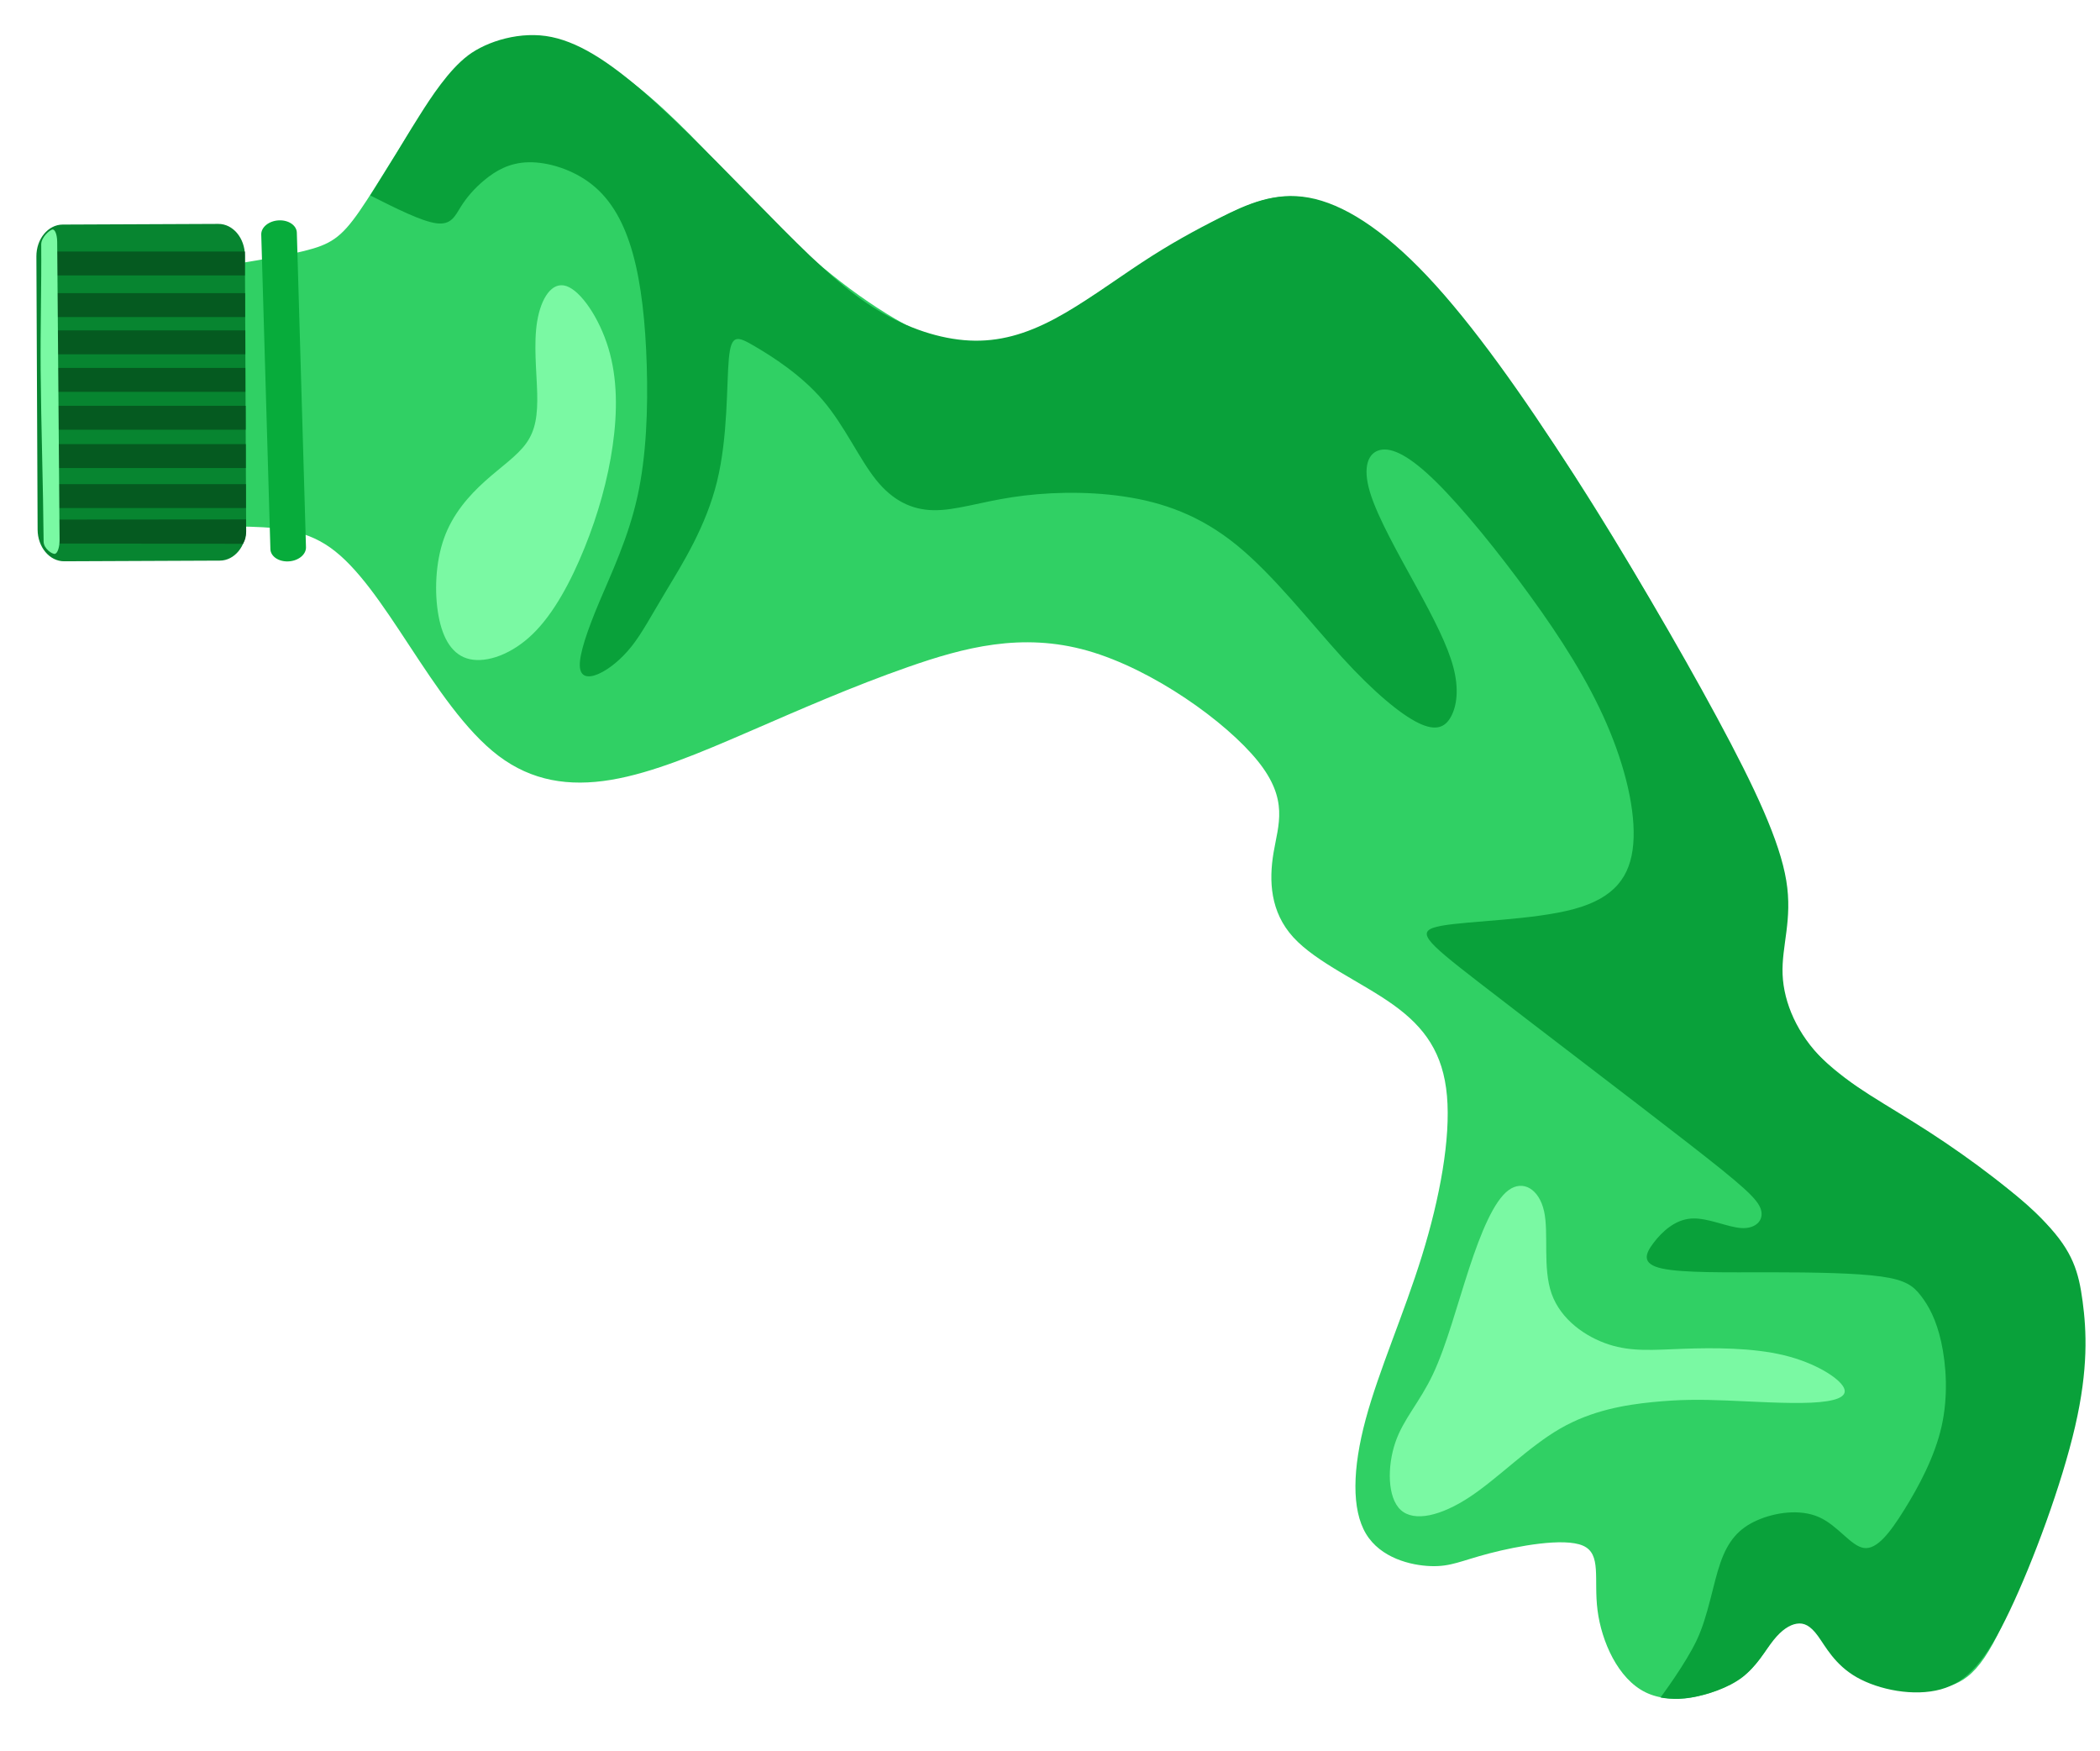
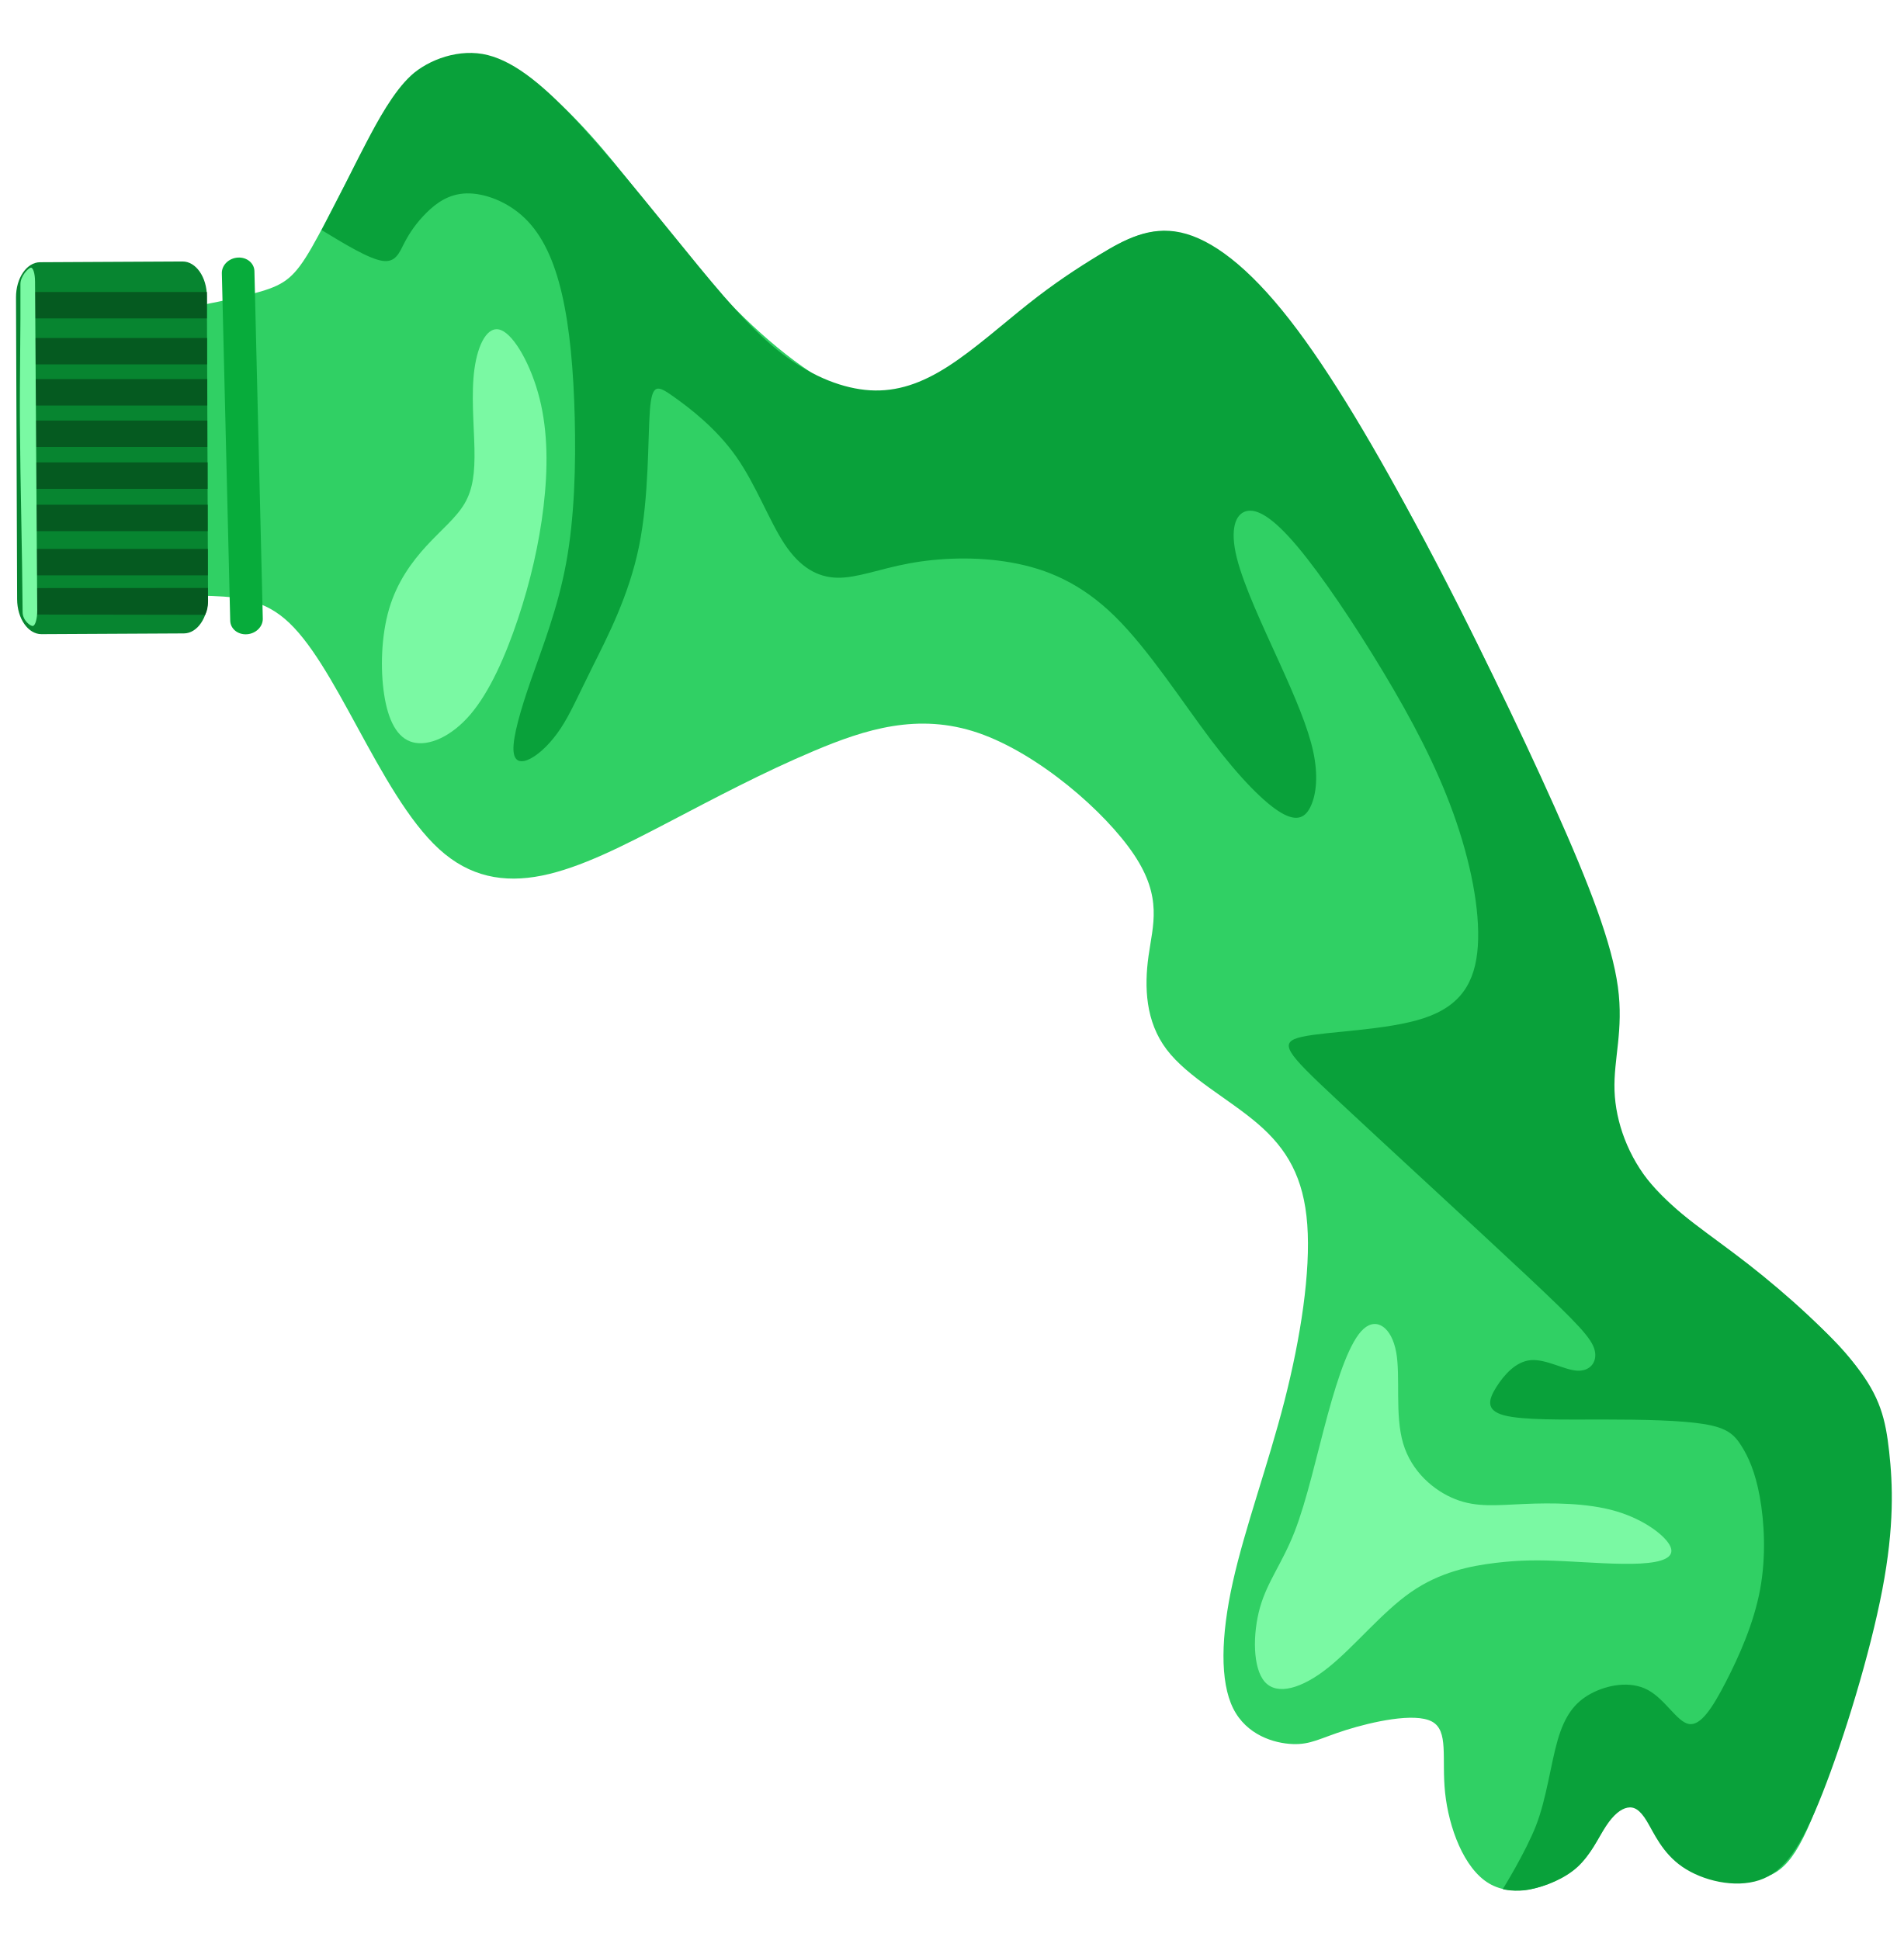
- <svg xmlns="http://www.w3.org/2000/svg" width="300" height="250" viewBox="0 0 79.375 66.146" version="1.1" id="svg9577">
+ <svg xmlns="http://www.w3.org/2000/svg" width="461" height="470" viewBox="0 0 121.973 124.354" version="1.1" id="svg9577">
  <defs id="defs9574">
    </defs>
  <g id="layer1">
-     <g id="g9572" transform="translate(-362.086,-104.6865)">
+     <g id="g9572" transform="matrix(1.552054,0,0,1.873682,-563.0862,-195.2408)">
      <path style="fill:#30d064;fill-opacity:1;stroke:#c72682;stroke-width:0.264;stroke-opacity:0" d="m 369.918,114.824 c 1.08,-0.163 2.669,-0.407 3.662,-0.653 0.993,-0.246 1.391,-0.493 2.091,-1.501 0.7,-1.008 1.702,-2.777 2.623,-4.056 0.922,-1.279 1.763,-2.067 2.755,-2.363 0.991,-0.296 2.132,-0.099 3.32,0.507 1.188,0.607 2.422,1.623 3.808,3.029 1.385,1.406 2.922,3.201 4.688,4.73 1.766,1.529 3.763,2.792 5.23,3.2 1.467,0.407 2.404,-0.041 3.601,-0.764 1.197,-0.723 2.654,-1.722 3.693,-2.394 1.039,-0.672 1.66,-1.019 2.531,-1.482 0.871,-0.464 1.991,-1.044 3.153,-0.963 1.161,0.082 2.363,0.825 3.998,2.374 1.635,1.548 3.703,3.902 6.107,7.528 2.404,3.627 5.144,8.526 6.657,11.608 1.513,3.082 1.798,4.345 1.798,5.363 -7e-5,1.019 -0.285,1.793 -0.244,2.73 0.041,0.937 0.408,2.037 2.058,3.402 1.65,1.365 4.584,2.995 6.545,4.508 1.961,1.513 2.949,2.908 2.748,5.822 -0.201,2.913 -1.592,7.344 -2.615,9.827 -1.024,2.483 -1.681,3.018 -2.702,3.201 -1.021,0.183 -2.407,0.015 -3.283,-0.557 -0.876,-0.573 -1.243,-1.551 -1.671,-1.877 -0.428,-0.326 -0.917,-1.8e-4 -1.294,0.497 -0.377,0.497 -0.643,1.166 -1.511,1.694 -0.868,0.527 -2.337,0.914 -3.381,0.402 -1.044,-0.512 -1.663,-1.921 -1.814,-3.101 -0.151,-1.18 0.165,-2.129 -0.552,-2.441 -0.718,-0.312 -2.47,0.014 -3.537,0.292 -1.067,0.278 -1.449,0.507 -2.21,0.481 -0.761,-0.025 -1.902,-0.306 -2.453,-1.222 -0.55,-0.917 -0.51,-2.47 -0.013,-4.319 0.497,-1.849 1.449,-3.993 2.129,-6.186 0.68,-2.193 1.087,-4.434 0.945,-6.043 -0.142,-1.609 -0.835,-2.587 -2.032,-3.443 -1.197,-0.856 -2.898,-1.589 -3.774,-2.547 -0.876,-0.958 -0.927,-2.139 -0.749,-3.199 0.178,-1.06 0.586,-1.997 -0.596,-3.464 -1.182,-1.467 -3.952,-3.463 -6.435,-4.169 -2.483,-0.705 -4.679,-0.119 -6.777,0.614 -2.099,0.733 -4.1,1.614 -5.987,2.431 -1.887,0.817 -3.659,1.571 -5.249,1.836 -1.589,0.265 -2.995,0.041 -4.248,-0.906 -1.253,-0.947 -2.353,-2.618 -3.372,-4.166 -1.019,-1.548 -1.956,-2.975 -2.995,-3.708 -1.039,-0.734 -2.18,-0.774 -3.484,-0.795 -1.304,-0.02 -2.771,-0.02 -3.545,-0.733 -0.774,-0.713 -0.856,-2.139 -0.897,-2.852 -0.041,-0.713 -0.041,-4.136 0.143,-4.421 0.183,-0.285 0.55,-0.856 1.019,-1.182 0.469,-0.326 1.039,-0.408 2.119,-0.571 z" id="path380" />
      <g id="path2038">
        <path style="color:#000000;fill:#09a13a;stroke-width:0.264;-inkscape-stroke:none" d="m 379.772,106.784 c 0.725,-0.547 2.01,-0.942 3.169,-0.698 1.159,0.244 2.373,1.07 3.906,2.46 1.533,1.389 3.384,3.341 4.828,4.793 1.444,1.451 2.481,2.402 3.605,3.079 1.124,0.677 2.334,1.08 3.446,1.136 1.112,0.055 2.127,-0.237 3.218,-0.817 1.091,-0.58 2.259,-1.447 3.308,-2.136 1.049,-0.689 1.978,-1.201 2.97,-1.698 0.992,-0.497 2.047,-0.98 3.33,-0.749 1.282,0.231 2.791,1.174 4.493,2.98 1.702,1.806 3.596,4.475 5.541,7.515 1.945,3.04 3.94,6.45 5.397,9.148 1.457,2.698 2.375,4.682 2.62,6.166 0.245,1.484 -0.184,2.467 -0.139,3.549 0.045,1.082 0.564,2.264 1.533,3.219 0.969,0.955 2.388,1.684 3.999,2.725 1.611,1.042 3.414,2.396 4.426,3.46 1.012,1.065 1.234,1.839 1.382,2.946 0.148,1.107 0.221,2.546 -0.283,4.725 -0.503,2.18 -1.583,5.1 -2.473,6.969 -0.89,1.869 -1.59,2.688 -2.604,2.968 -1.014,0.28 -2.341,0.02 -3.176,-0.455 -0.836,-0.475 -1.18,-1.167 -1.471,-1.565 -0.291,-0.398 -0.53,-0.503 -0.799,-0.461 -0.269,0.043 -0.568,0.234 -0.881,0.627 -0.313,0.393 -0.641,0.987 -1.172,1.396 -0.531,0.409 -1.331,0.664 -1.954,0.772 -0.623,0.108 -1.142,-0.007 -1.142,-0.007 0,0 0.943,-1.257 1.376,-2.179 0.432,-0.922 0.605,-2.103 0.893,-2.924 0.288,-0.821 0.692,-1.282 1.369,-1.585 0.677,-0.303 1.628,-0.447 2.348,-0.129 0.72,0.317 1.21,1.095 1.7,1.167 0.49,0.072 0.98,-0.562 1.527,-1.441 0.547,-0.879 1.152,-2.002 1.412,-3.155 0.259,-1.152 0.173,-2.334 -0.014,-3.184 -0.187,-0.85 -0.475,-1.369 -0.763,-1.743 -0.288,-0.375 -0.576,-0.605 -1.513,-0.735 -0.936,-0.13 -2.521,-0.159 -4.163,-0.159 -1.642,0 -3.342,0.029 -4.12,-0.144 -0.778,-0.173 -0.634,-0.547 -0.317,-0.965 0.317,-0.418 0.807,-0.879 1.426,-0.922 0.62,-0.043 1.369,0.331 1.902,0.36 0.533,0.029 0.85,-0.288 0.735,-0.691 -0.115,-0.403 -0.663,-0.893 -2.795,-2.55 -2.132,-1.657 -5.849,-4.48 -7.895,-6.065 -2.046,-1.585 -2.42,-1.93 -1.383,-2.118 1.037,-0.187 3.486,-0.216 5.013,-0.634 1.527,-0.418 2.132,-1.224 2.233,-2.463 0.101,-1.239 -0.302,-2.91 -1.008,-4.538 -0.706,-1.628 -1.714,-3.213 -2.896,-4.841 -1.181,-1.628 -2.535,-3.299 -3.544,-4.293 -1.008,-0.994 -1.671,-1.311 -2.118,-1.21 -0.447,0.101 -0.677,0.619 -0.389,1.585 0.288,0.965 1.095,2.377 1.758,3.587 0.663,1.21 1.181,2.219 1.397,3.04 0.216,0.821 0.13,1.455 -0.086,1.858 -0.216,0.403 -0.562,0.576 -1.239,0.245 -0.677,-0.331 -1.685,-1.167 -2.881,-2.478 -1.196,-1.311 -2.579,-3.097 -3.976,-4.236 -1.397,-1.138 -2.809,-1.628 -4.279,-1.844 -1.469,-0.216 -2.997,-0.159 -4.221,0.029 -1.225,0.187 -2.147,0.504 -2.968,0.49 -0.821,-0.014 -1.541,-0.36 -2.175,-1.152 -0.634,-0.792 -1.181,-2.031 -2.002,-2.996 -0.821,-0.965 -1.916,-1.657 -2.579,-2.046 -0.663,-0.389 -0.893,-0.475 -0.98,0.475 -0.087,0.951 -0.029,2.939 -0.447,4.639 -0.418,1.7 -1.311,3.112 -1.916,4.12 -0.605,1.008 -0.922,1.614 -1.311,2.103 -0.389,0.49 -0.85,0.864 -1.239,1.037 -0.389,0.173 -0.706,0.144 -0.72,-0.302 -0.015,-0.447 0.274,-1.311 0.735,-2.406 0.461,-1.095 1.095,-2.42 1.441,-3.976 0.346,-1.556 0.403,-3.342 0.355,-4.962 -0.049,-1.62 -0.204,-3.073 -0.527,-4.232 -0.323,-1.159 -0.812,-2.023 -1.533,-2.6 -0.72,-0.576 -1.671,-0.864 -2.406,-0.85 -0.735,0.014 -1.253,0.331 -1.657,0.663 -0.403,0.331 -0.692,0.677 -0.908,1.023 -0.216,0.346 -0.36,0.692 -0.918,0.62 -0.558,-0.072 -1.531,-0.562 -2.503,-1.052 0.361,-0.575 0.72,-1.148 0.988,-1.59 0.268,-0.442 0.424,-0.716 0.868,-1.42 0.444,-0.704 1.113,-1.731 1.838,-2.278 z" id="path2796" />
        <path style="color:#000000;fill:#c72682;fill-opacity:0;-inkscape-stroke:none" d="m 382.969,105.957 c -1.156,-0.243 -2.381,0.129 -3.152,0.664 l -0.018,-0.023 -0.105,0.08 c -0.757,0.571 -1.426,1.607 -1.871,2.312 -0.445,0.705 -0.602,0.983 -0.869,1.424 -0.267,0.441 -0.626,1.013 -0.986,1.588 l -0.078,0.123 0.131,0.064 c 0.972,0.49 1.931,0.985 2.545,1.064 0.307,0.04 0.536,-0.043 0.693,-0.186 0.157,-0.143 0.249,-0.327 0.354,-0.494 0.209,-0.335 0.488,-0.668 0.881,-0.99 0.392,-0.322 0.876,-0.619 1.574,-0.633 0.698,-0.014 1.629,0.266 2.322,0.82 0.693,0.554 1.169,1.389 1.486,2.531 0.318,1.142 0.475,2.587 0.523,4.201 0.049,1.614 -0.01,3.392 -0.352,4.93 -0.342,1.538 -0.971,2.853 -1.434,3.953 -0.463,1.1 -0.763,1.952 -0.746,2.461 0.004,0.127 0.031,0.236 0.084,0.324 0.053,0.088 0.137,0.152 0.229,0.182 0.184,0.059 0.385,0.007 0.594,-0.086 0.418,-0.186 0.889,-0.572 1.289,-1.076 0.4,-0.504 0.717,-1.111 1.32,-2.117 0.604,-1.006 1.507,-2.431 1.932,-4.156 0.424,-1.726 0.365,-3.729 0.449,-4.658 0.021,-0.232 0.053,-0.399 0.09,-0.498 0.037,-0.099 0.066,-0.12 0.094,-0.129 0.028,-0.009 0.09,-0.006 0.193,0.037 0.104,0.043 0.24,0.118 0.404,0.215 0.659,0.387 1.741,1.073 2.545,2.018 0.804,0.945 1.347,2.178 2,2.994 0.653,0.816 1.421,1.186 2.277,1.201 0.857,0.015 1.776,-0.305 2.988,-0.49 1.212,-0.185 2.73,-0.243 4.184,-0.029 1.453,0.214 2.835,0.694 4.213,1.816 1.378,1.122 2.761,2.903 3.963,4.221 1.202,1.318 2.211,2.161 2.92,2.508 0.355,0.173 0.644,0.226 0.885,0.162 0.241,-0.064 0.411,-0.242 0.529,-0.463 0.236,-0.441 0.32,-1.107 0.098,-1.953 -0.222,-0.846 -0.745,-1.859 -1.408,-3.07 -0.664,-1.212 -1.469,-2.628 -1.748,-3.562 -0.14,-0.467 -0.147,-0.815 -0.08,-1.041 0.067,-0.226 0.19,-0.336 0.371,-0.377 0.181,-0.041 0.425,-4e-5 0.756,0.182 0.331,0.182 0.741,0.502 1.24,0.994 0.998,0.984 2.353,2.653 3.531,4.277 1.178,1.624 2.181,3.2 2.881,4.814 0.7,1.615 1.096,3.274 0.998,4.475 -0.049,0.6 -0.218,1.081 -0.551,1.465 -0.333,0.384 -0.839,0.678 -1.586,0.883 -0.747,0.204 -1.737,0.316 -2.668,0.398 -0.931,0.083 -1.799,0.136 -2.334,0.232 -0.268,0.048 -0.458,0.095 -0.582,0.227 -0.062,0.066 -0.094,0.163 -0.082,0.254 0.011,0.091 0.053,0.175 0.115,0.262 0.248,0.348 0.852,0.817 1.875,1.609 2.047,1.586 5.764,4.411 7.895,6.066 1.065,0.828 1.733,1.364 2.145,1.738 0.412,0.374 0.557,0.58 0.604,0.742 0.046,0.162 0.01,0.283 -0.088,0.377 -0.098,0.094 -0.273,0.159 -0.512,0.146 -0.239,-0.013 -0.556,-0.109 -0.891,-0.201 -0.334,-0.093 -0.687,-0.182 -1.027,-0.158 -0.68,0.047 -1.195,0.542 -1.523,0.975 -0.164,0.216 -0.308,0.43 -0.277,0.67 0.015,0.12 0.086,0.234 0.199,0.316 0.113,0.082 0.267,0.142 0.473,0.188 0.821,0.182 2.508,0.146 4.148,0.146 1.641,1e-5 3.226,0.029 4.145,0.156 0.46,0.064 0.75,0.152 0.955,0.262 0.205,0.11 0.334,0.243 0.473,0.424 0.278,0.362 0.555,0.858 0.738,1.691 0.184,0.833 0.267,1.998 0.014,3.125 -0.254,1.127 -0.851,2.242 -1.395,3.115 -0.272,0.436 -0.529,0.809 -0.768,1.055 -0.239,0.246 -0.445,0.351 -0.629,0.324 -0.183,-0.027 -0.42,-0.216 -0.693,-0.459 -0.273,-0.242 -0.584,-0.527 -0.971,-0.697 -0.773,-0.34 -1.752,-0.186 -2.457,0.129 -0.705,0.315 -1.144,0.819 -1.439,1.662 -0.296,0.843 -0.467,2.017 -0.887,2.912 -0.21,0.447 -0.486,0.837 -0.723,1.158 -0.237,0.321 -0.439,0.555 -0.5,0.783 -0.031,0.114 -0.007,0.242 0.07,0.32 0.077,0.079 0.181,0.11 0.293,0.127 0.225,0.035 0.514,0.006 0.832,-0.049 0.636,-0.11 1.388,-0.335 1.947,-0.766 0.559,-0.43 0.892,-1.041 1.193,-1.418 0.301,-0.377 0.577,-0.542 0.801,-0.578 0.112,-0.018 0.201,-0.007 0.307,0.051 0.105,0.057 0.226,0.168 0.365,0.357 0.278,0.38 0.642,1.107 1.512,1.602 0.87,0.495 2.215,0.76 3.277,0.467 0.531,-0.147 0.986,-0.439 1.412,-0.928 0.426,-0.488 0.828,-1.169 1.275,-2.109 0.895,-1.88 1.976,-4.801 2.482,-6.996 0.507,-2.195 0.434,-3.657 0.285,-4.773 -0.149,-1.116 -0.39,-1.939 -1.418,-3.02 -1.028,-1.081 -2.832,-2.435 -4.449,-3.48 -1.617,-1.045 -3.032,-1.774 -3.979,-2.707 -0.947,-0.933 -1.451,-2.087 -1.494,-3.131 -0.043,-1.044 0.387,-2.047 0.137,-3.564 -0.25,-1.517 -1.174,-3.506 -2.633,-6.207 -1.459,-2.701 -3.455,-6.115 -5.402,-9.158 -1.947,-3.043 -3.844,-5.715 -5.557,-7.533 -1.713,-1.818 -3.24,-2.781 -4.566,-3.02 -1.326,-0.239 -2.417,0.261 -3.412,0.76 -0.995,0.498 -1.929,1.015 -2.982,1.707 -1.054,0.693 -2.219,1.556 -3.297,2.129 -1.078,0.573 -2.065,0.857 -3.15,0.803 -1.085,-0.054 -2.277,-0.45 -3.385,-1.117 -1.108,-0.667 -2.138,-1.611 -3.58,-3.061 -1.442,-1.449 -3.293,-3.402 -4.832,-4.797 -1.539,-1.395 -2.767,-2.238 -3.967,-2.49 z m -0.055,0.258 c 1.118,0.235 2.317,1.044 3.844,2.428 1.526,1.384 3.378,3.336 4.824,4.789 1.446,1.453 2.489,2.413 3.629,3.1 1.14,0.687 2.369,1.098 3.508,1.154 1.139,0.057 2.182,-0.245 3.287,-0.832 1.105,-0.587 2.275,-1.456 3.318,-2.143 1.044,-0.686 1.968,-1.196 2.957,-1.691 0.989,-0.496 2.01,-0.959 3.248,-0.736 1.238,0.223 2.729,1.147 4.42,2.941 1.691,1.795 3.583,4.458 5.525,7.494 1.943,3.037 3.938,6.446 5.393,9.141 1.455,2.694 2.366,4.675 2.605,6.125 0.239,1.45 -0.187,2.413 -0.141,3.533 0.047,1.12 0.581,2.33 1.572,3.307 0.991,0.977 2.415,1.705 4.02,2.742 1.605,1.038 3.405,2.391 4.402,3.439 0.997,1.048 1.201,1.775 1.348,2.873 0.146,1.098 0.219,2.513 -0.281,4.678 -0.5,2.164 -1.578,5.085 -2.463,6.943 -0.442,0.929 -0.836,1.591 -1.236,2.049 -0.4,0.458 -0.801,0.715 -1.283,0.848 -0.965,0.266 -2.275,0.012 -3.076,-0.443 -0.801,-0.456 -1.125,-1.11 -1.43,-1.527 -0.153,-0.209 -0.297,-0.349 -0.451,-0.434 -0.154,-0.084 -0.319,-0.105 -0.477,-0.08 -0.314,0.05 -0.637,0.267 -0.963,0.676 -0.326,0.408 -0.647,0.986 -1.15,1.373 -0.503,0.387 -1.22,0.609 -1.83,0.715 -0.305,0.053 -0.584,0.074 -0.748,0.049 -0.082,-0.013 -0.129,-0.039 -0.143,-0.053 -0.013,-0.013 -0.018,-0.013 -0.004,-0.066 0.029,-0.107 0.218,-0.371 0.457,-0.695 0.239,-0.324 0.526,-0.727 0.748,-1.201 0.445,-0.949 0.618,-2.138 0.898,-2.938 0.281,-0.799 0.649,-1.218 1.299,-1.508 0.649,-0.29 1.573,-0.423 2.24,-0.129 0.334,0.147 0.628,0.409 0.902,0.652 0.274,0.244 0.526,0.478 0.832,0.523 0.306,0.045 0.59,-0.129 0.855,-0.402 0.265,-0.273 0.527,-0.657 0.803,-1.1 0.551,-0.885 1.163,-2.018 1.428,-3.195 0.265,-1.177 0.177,-2.374 -0.014,-3.24 -0.191,-0.867 -0.489,-1.407 -0.787,-1.795 -0.149,-0.194 -0.312,-0.365 -0.557,-0.496 -0.245,-0.131 -0.566,-0.223 -1.043,-0.289 -0.954,-0.132 -2.538,-0.16 -4.182,-0.16 -1.644,0 -3.356,0.023 -4.092,-0.141 -0.184,-0.041 -0.304,-0.095 -0.373,-0.145 -0.069,-0.05 -0.088,-0.087 -0.094,-0.135 -0.012,-0.095 0.074,-0.277 0.227,-0.479 0.306,-0.403 0.771,-0.83 1.33,-0.869 0.28,-0.019 0.611,0.057 0.939,0.148 0.328,0.091 0.651,0.195 0.945,0.211 0.294,0.016 0.544,-0.063 0.709,-0.221 0.165,-0.158 0.229,-0.398 0.16,-0.639 -0.069,-0.241 -0.256,-0.48 -0.68,-0.865 -0.424,-0.386 -1.093,-0.923 -2.16,-1.752 -2.133,-1.658 -5.85,-4.483 -7.895,-6.066 -1.022,-0.792 -1.631,-1.287 -1.822,-1.555 -0.048,-0.067 -0.065,-0.117 -0.068,-0.141 -0.003,-0.024 -0.003,-0.021 0.014,-0.039 0.034,-0.036 0.185,-0.103 0.436,-0.148 0.502,-0.091 1.376,-0.145 2.311,-0.229 0.935,-0.083 1.935,-0.195 2.715,-0.408 0.78,-0.213 1.339,-0.531 1.715,-0.965 0.376,-0.434 0.561,-0.977 0.613,-1.615 0.104,-1.277 -0.306,-2.96 -1.018,-4.602 -0.712,-1.641 -1.726,-3.233 -2.91,-4.865 -1.184,-1.632 -2.54,-3.304 -3.559,-4.309 -0.51,-0.502 -0.934,-0.837 -1.299,-1.037 -0.364,-0.2 -0.673,-0.269 -0.939,-0.209 -0.266,0.06 -0.48,0.261 -0.568,0.561 -0.088,0.299 -0.067,0.693 0.082,1.191 0.297,0.996 1.106,2.405 1.768,3.613 0.662,1.208 1.175,2.213 1.385,3.01 0.21,0.797 0.122,1.396 -0.074,1.762 -0.098,0.183 -0.208,0.291 -0.363,0.332 -0.155,0.041 -0.379,0.015 -0.701,-0.143 -0.645,-0.315 -1.652,-1.145 -2.842,-2.449 -1.19,-1.304 -2.574,-3.094 -3.99,-4.248 -1.417,-1.154 -2.858,-1.654 -4.344,-1.873 -1.486,-0.219 -3.023,-0.16 -4.26,0.029 -1.237,0.189 -2.16,0.502 -2.945,0.488 -0.785,-0.014 -1.459,-0.335 -2.074,-1.104 -0.615,-0.769 -1.167,-2.012 -2.006,-2.998 -0.838,-0.986 -1.944,-1.683 -2.611,-2.074 -0.167,-0.098 -0.309,-0.179 -0.438,-0.232 -0.129,-0.053 -0.253,-0.085 -0.377,-0.045 -0.123,0.04 -0.208,0.151 -0.26,0.291 -0.052,0.14 -0.081,0.319 -0.104,0.562 -0.089,0.973 -0.034,2.945 -0.445,4.619 -0.411,1.674 -1.294,3.073 -1.9,4.084 -0.607,1.011 -0.923,1.614 -1.301,2.09 -0.378,0.476 -0.83,0.838 -1.189,0.998 -0.18,0.08 -0.331,0.1 -0.406,0.076 -0.038,-0.012 -0.061,-0.029 -0.084,-0.066 -0.022,-0.037 -0.042,-0.099 -0.045,-0.195 -0.013,-0.384 0.266,-1.259 0.725,-2.35 0.459,-1.09 1.099,-2.426 1.449,-4 0.35,-1.574 0.406,-3.368 0.357,-4.994 -0.049,-1.626 -0.204,-3.088 -0.531,-4.264 -0.327,-1.176 -0.83,-2.068 -1.578,-2.666 -0.748,-0.598 -1.719,-0.894 -2.49,-0.879 -0.772,0.015 -1.324,0.351 -1.738,0.691 -0.414,0.34 -0.712,0.698 -0.936,1.055 -0.112,0.178 -0.2,0.341 -0.309,0.439 -0.108,0.098 -0.231,0.152 -0.482,0.119 -0.475,-0.061 -1.406,-0.521 -2.326,-0.982 0.33,-0.526 0.662,-1.052 0.908,-1.459 0.269,-0.443 0.424,-0.715 0.867,-1.418 0.443,-0.703 1.112,-1.722 1.805,-2.244 0.69,-0.52 1.951,-0.908 3.062,-0.674 z" id="path2793" />
      </g>
      <path style="fill:#7af9a3;fill-opacity:1;stroke:#c72682;stroke-width:0.264;stroke-opacity:0" d="m 420.449,150.459 c 0.183,0.835 -0.061,2.139 0.285,3.117 0.347,0.978 1.284,1.63 2.16,1.915 0.876,0.285 1.691,0.204 2.832,0.163 1.141,-0.041 2.608,-0.041 3.79,0.245 1.182,0.285 2.078,0.856 2.261,1.222 0.183,0.367 -0.346,0.53 -1.243,0.57 -0.896,0.041 -2.16,-0.041 -3.178,-0.082 -1.019,-0.041 -1.793,-0.041 -2.812,0.061 -1.019,0.102 -2.282,0.306 -3.484,0.998 -1.202,0.693 -2.343,1.874 -3.423,2.587 -1.08,0.713 -2.098,0.958 -2.608,0.489 -0.509,-0.468 -0.509,-1.65 -0.204,-2.547 0.306,-0.897 0.917,-1.508 1.426,-2.587 0.509,-1.08 0.917,-2.628 1.365,-3.993 0.448,-1.365 0.937,-2.547 1.487,-2.954 0.55,-0.407 1.161,-0.041 1.345,0.795 z" id="path2798" />
      <path style="fill:#7af9a3;fill-opacity:1;stroke:#c72682;stroke-width:0.264;stroke-opacity:0" d="m 382.391,116.822 c -0.143,0.856 -0.02,1.915 0,2.73 0.02,0.815 -0.061,1.385 -0.407,1.874 -0.346,0.489 -0.958,0.896 -1.569,1.446 -0.611,0.55 -1.222,1.243 -1.548,2.16 -0.326,0.917 -0.367,2.058 -0.204,2.934 0.163,0.876 0.53,1.487 1.182,1.63 0.652,0.142 1.589,-0.184 2.384,-0.958 0.794,-0.774 1.446,-1.997 1.956,-3.26 0.509,-1.263 0.876,-2.567 1.059,-3.851 0.183,-1.284 0.183,-2.547 -0.163,-3.688 -0.346,-1.141 -1.039,-2.16 -1.589,-2.343 -0.55,-0.183 -0.958,0.468 -1.1,1.324 z" id="path5992" />
      <rect style="fill:#078530;fill-opacity:1;stroke:#c72682;stroke-width:0.289;stroke-opacity:0" id="rect6052" width="7.882" height="12.724" x="362.948" y="114.726" ry="1.2" rx="1" transform="matrix(0.9999909,-0.00426531,0.00445902,0.9999901,0,0)" />
      <rect style="fill:#07ac3b;fill-opacity:1;stroke:#c72682;stroke-width:0.12;stroke-opacity:0" id="rect6052-0" width="1.347" height="12.892" x="368.613" y="132.861" ry="0.5" rx="0.99" transform="matrix(0.9985629,-0.05359262,0.02907375,0.9995773,0,0)" />
      <rect style="fill:#055a20;fill-opacity:1;stroke:#c72682;stroke-width:0.151;stroke-opacity:0" id="rect7937" width="7.661" height="0.903" x="363.681" y="114.191" />
      <rect style="fill:#055a20;fill-opacity:1;stroke:#c72682;stroke-width:0.151;stroke-opacity:0" id="rect7937-3" width="7.669" height="0.903" x="363.682" y="115.764" />
      <rect style="fill:#055a20;fill-opacity:1;stroke:#c72682;stroke-width:0.151;stroke-opacity:0" id="rect7937-3-7" width="7.644" height="0.904" x="363.715" y="117.171" />
      <rect style="fill:#055a20;fill-opacity:1;stroke:#c72682;stroke-width:0.151;stroke-opacity:0" id="rect7937-3-7-2" width="7.687" height="0.903" x="363.673" y="118.59" />
      <rect style="fill:#055a20;fill-opacity:1;stroke:#c72682;stroke-width:0.15;stroke-opacity:0" id="rect7937-3-7-2-3" width="7.626" height="0.904" x="363.746" y="120.021" />
      <rect style="fill:#055a20;fill-opacity:1;stroke:#c72682;stroke-width:0.151;stroke-opacity:0" id="rect7937-3-7-2-3-6" width="7.652" height="0.904" x="363.724" y="121.469" />
      <rect style="fill:#055a20;fill-opacity:1;stroke:#c72682;stroke-width:0.15;stroke-opacity:0" id="rect7937-3-7-2-3-6-5" width="7.593" height="0.904" x="363.789" y="122.981" />
      <g id="rect7937-3-7-2-3-6-5-7">
        <path style="color:#000000;fill:#055a20;stroke-width:0.151;-inkscape-stroke:none" d="m 363.768,124.321 7.617,-0.006 0.006,0.442 c 8.9e-4,0.063 -0.013,0.25 -0.056,0.347 -0.048,0.107 -0.063,0.131 -0.063,0.131 l -7.504,-0.01 z" id="path9549" />
        <path style="color:#000000;fill:#c72682;fill-opacity:0;-inkscape-stroke:none" d="m 363.691,124.246 v 0.074 0.98 h 7.812 v -1.055 z m 0.152,0.15 h 7.51 v 0.752 h -7.51 z" id="path9546" />
      </g>
      <g id="rect6052-0-2" transform="matrix(0.9823947,-0.1868171,0.00806546,0.9999675,0,0)">
        <path style="color:#000000;fill:#7af9a3;stroke-width:0.061;-inkscape-stroke:none" d="m 369.091,182.318 c 0.101,0 0.183,0.223 0.183,0.5 v 11.256 c 0,0.277 -0.081,0.5 -0.183,0.5 -0.101,0 -0.431,-0.269 -0.431,-0.546 0,-2.156 -0.061,-4.354 -0.061,-6.479 0,-1.627 0.061,-3.148 0.061,-4.746 0,-0.277 0.33,-0.484 0.431,-0.484 z" id="path7883" />
        <path style="color:#000000;fill:#c72682;fill-opacity:0;-inkscape-stroke:none" d="m 369.09,182.287 c -0.036,0 -0.068,0.021 -0.094,0.051 -0.025,0.029 -0.045,0.068 -0.062,0.115 -0.035,0.095 -0.057,0.224 -0.057,0.365 v 11.256 c 0,0.141 0.022,0.268 0.057,0.363 0.017,0.048 0.037,0.088 0.062,0.117 0.025,0.029 0.057,0.049 0.094,0.049 0.036,0 0.07,-0.019 0.096,-0.049 0.025,-0.029 0.045,-0.07 0.062,-0.117 0.035,-0.095 0.057,-0.222 0.057,-0.363 v -11.256 c 0,-0.141 -0.022,-0.27 -0.057,-0.365 -0.017,-0.048 -0.037,-0.086 -0.062,-0.115 -0.025,-0.029 -0.059,-0.051 -0.096,-0.051 z m 0,0.062 c 0.014,0 0.031,0.006 0.049,0.027 0.018,0.021 0.037,0.055 0.053,0.098 0.031,0.086 0.051,0.208 0.051,0.344 v 11.256 c 0,0.135 -0.019,0.258 -0.051,0.344 -0.016,0.043 -0.035,0.077 -0.053,0.098 -0.018,0.021 -0.035,0.027 -0.049,0.027 -0.014,0 -0.029,-0.006 -0.047,-0.027 -0.018,-0.021 -0.037,-0.055 -0.053,-0.098 -0.031,-0.086 -0.051,-0.208 -0.051,-0.344 v -11.256 c 0,-0.135 0.019,-0.258 0.051,-0.344 0.016,-0.043 0.035,-0.077 0.053,-0.098 0.018,-0.021 0.033,-0.027 0.047,-0.027 z" id="path7880" />
      </g>
    </g>
  </g>
</svg>
